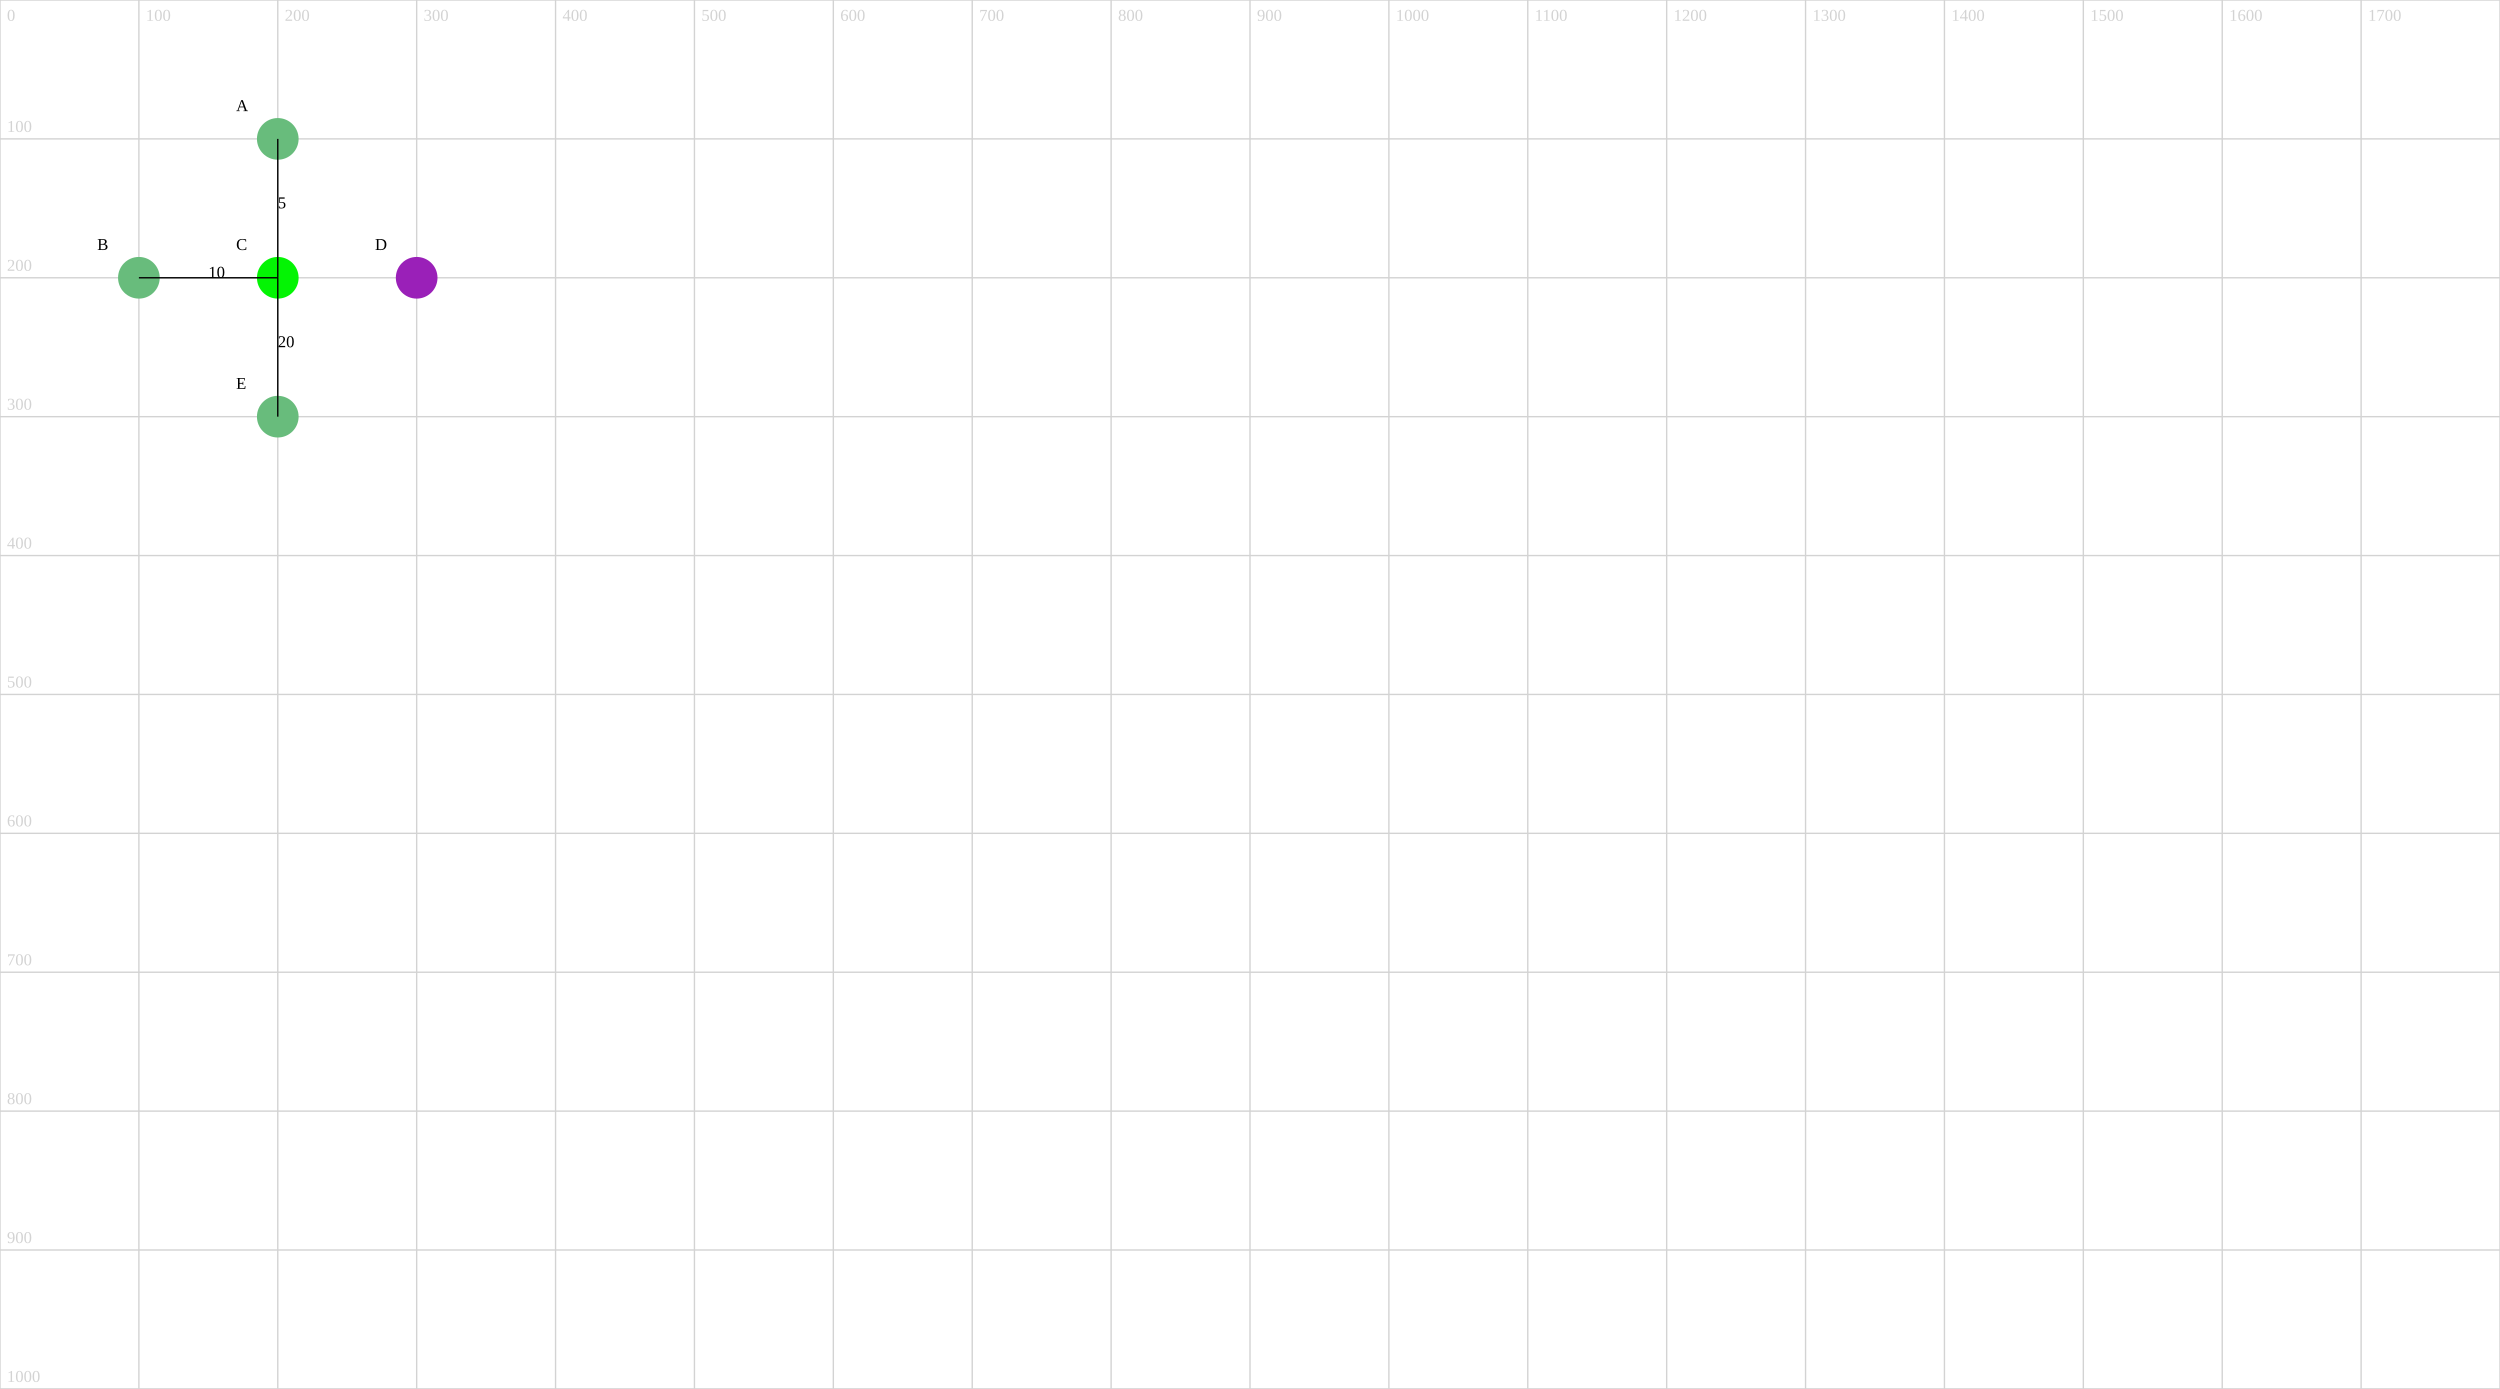
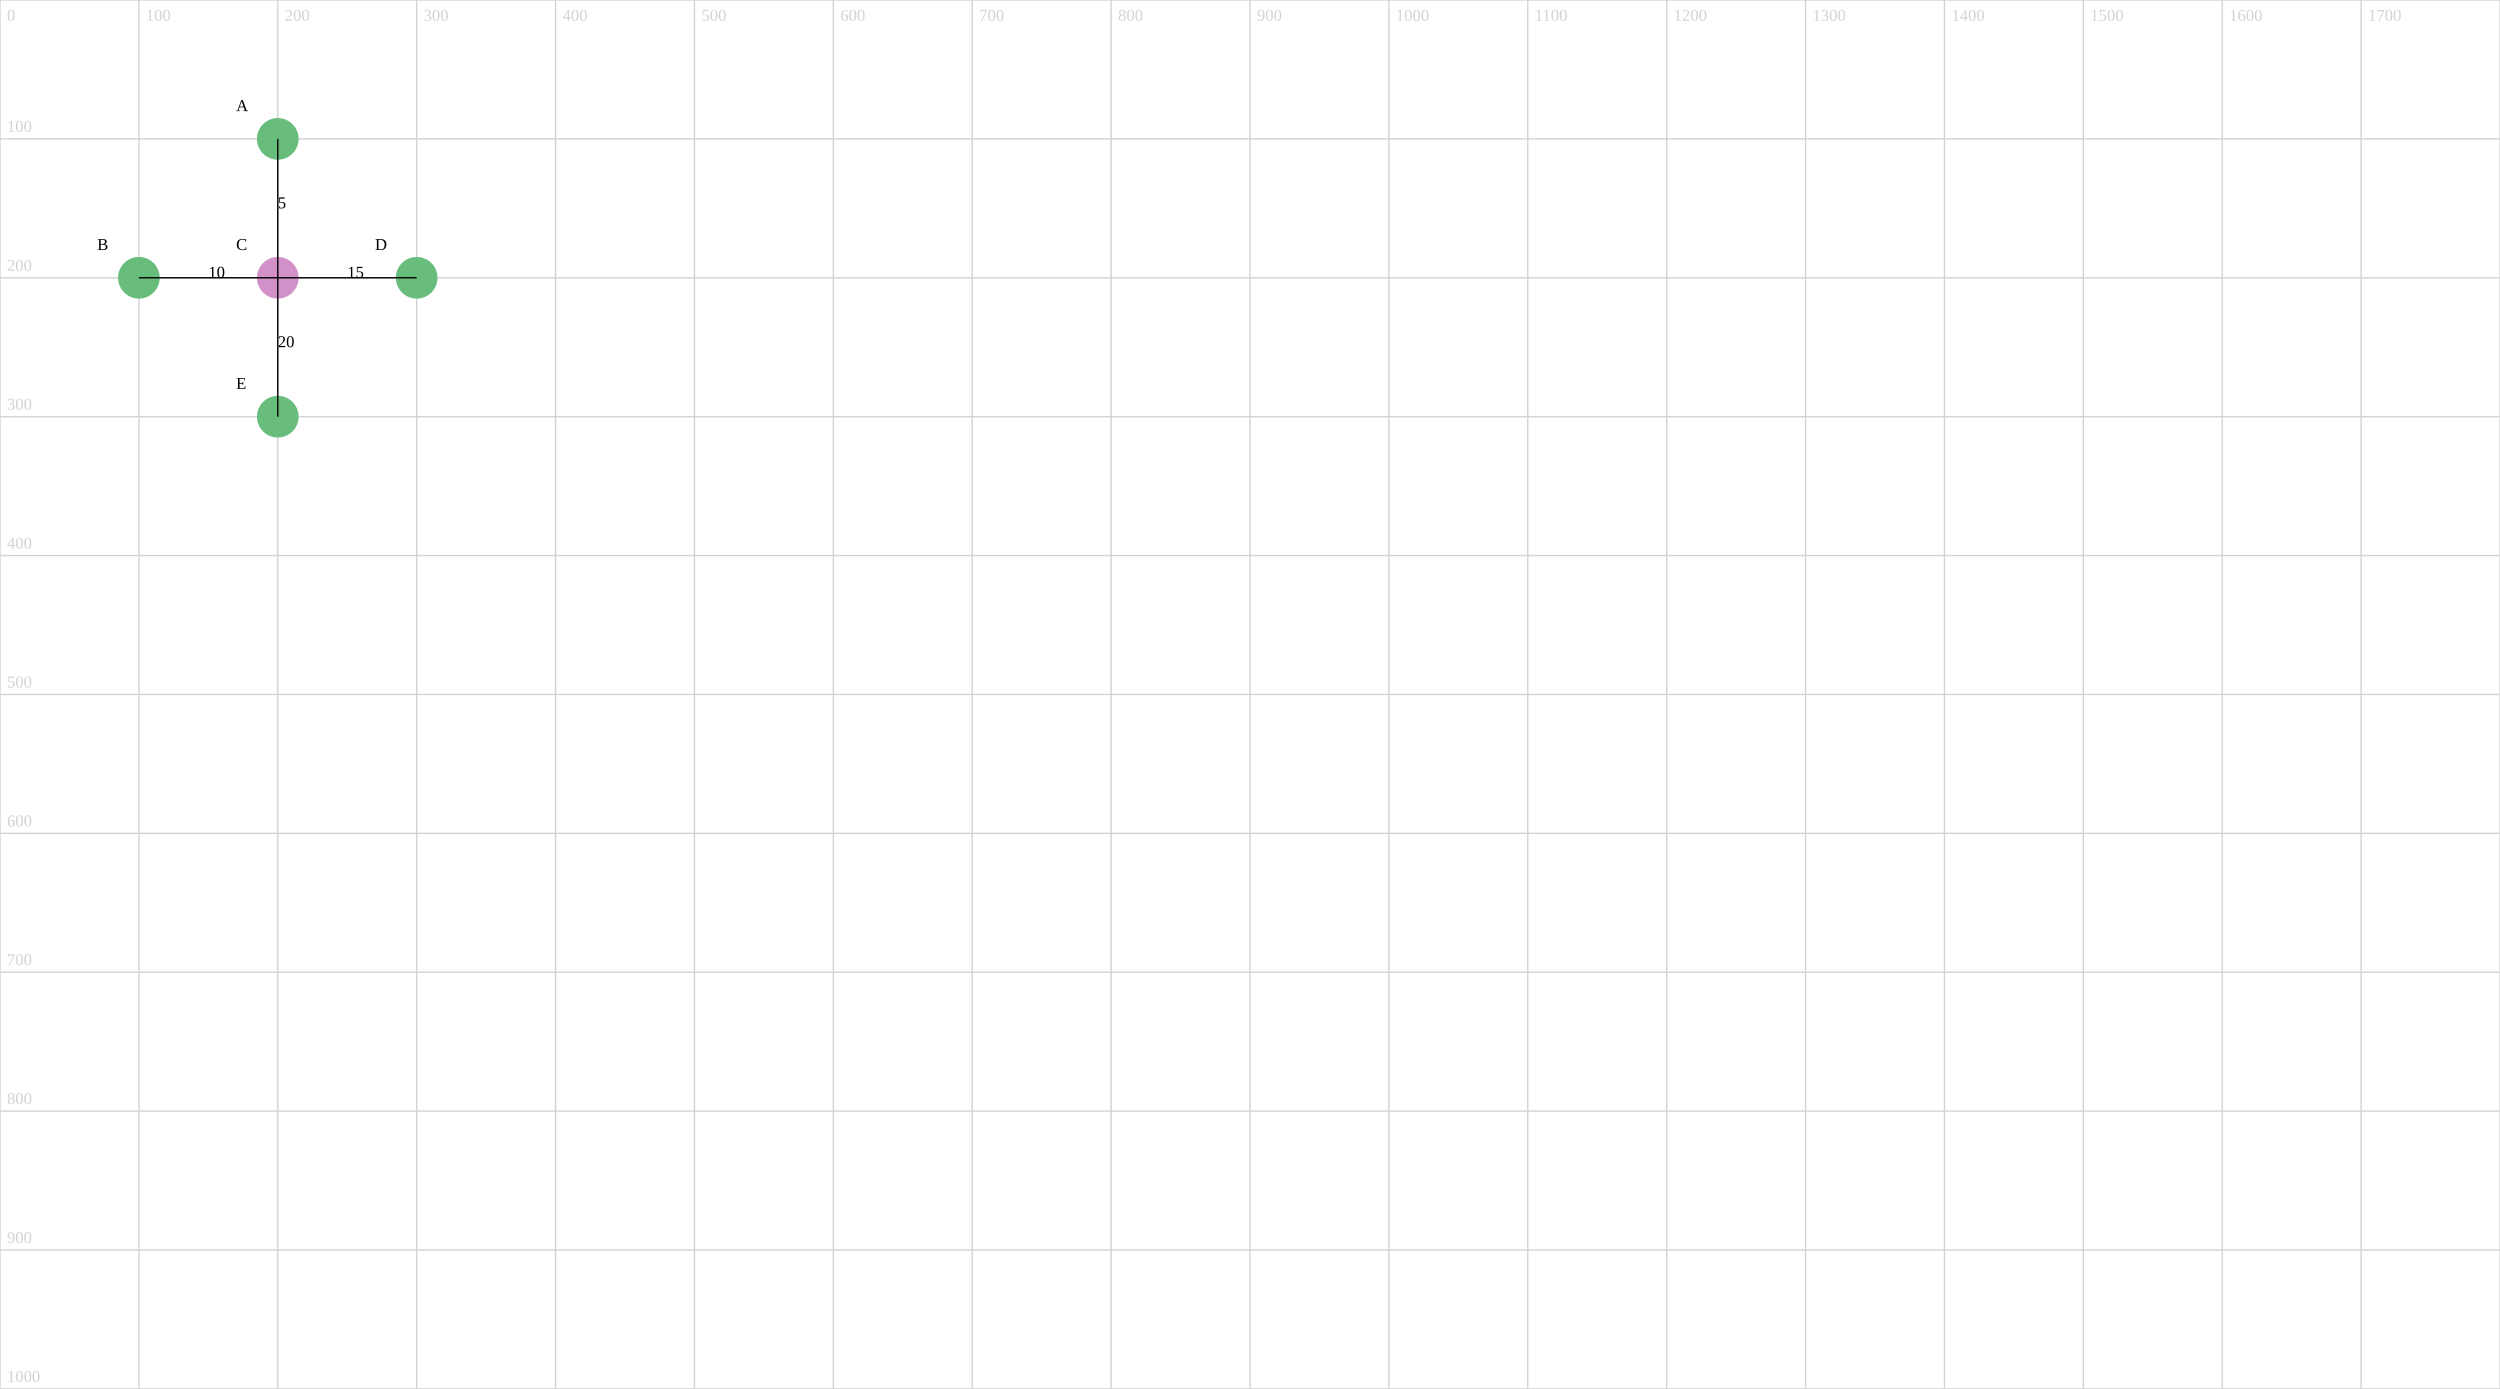
<svg xmlns="http://www.w3.org/2000/svg" version="1.1" width="1800" height="1000">
  <line x1="0" y1="0" x2="1800" y2="0" stroke="lightgrey" />
  <text x="5" y="-5" fill="lightgrey">0</text>
  <line x1="0" y1="100" x2="1800" y2="100" stroke="lightgrey" />
  <text x="5" y="95" fill="lightgrey">100</text>
  <line x1="0" y1="200" x2="1800" y2="200" stroke="lightgrey" />
  <text x="5" y="195" fill="lightgrey">200</text>
  <line x1="0" y1="300" x2="1800" y2="300" stroke="lightgrey" />
  <text x="5" y="295" fill="lightgrey">300</text>
  <line x1="0" y1="400" x2="1800" y2="400" stroke="lightgrey" />
  <text x="5" y="395" fill="lightgrey">400</text>
  <line x1="0" y1="500" x2="1800" y2="500" stroke="lightgrey" />
  <text x="5" y="495" fill="lightgrey">500</text>
  <line x1="0" y1="600" x2="1800" y2="600" stroke="lightgrey" />
  <text x="5" y="595" fill="lightgrey">600</text>
  <line x1="0" y1="700" x2="1800" y2="700" stroke="lightgrey" />
  <text x="5" y="695" fill="lightgrey">700</text>
  <line x1="0" y1="800" x2="1800" y2="800" stroke="lightgrey" />
  <text x="5" y="795" fill="lightgrey">800</text>
  <line x1="0" y1="900" x2="1800" y2="900" stroke="lightgrey" />
  <text x="5" y="895" fill="lightgrey">900</text>
  <line x1="0" y1="1000" x2="1800" y2="1000" stroke="lightgrey" />
  <text x="5" y="995" fill="lightgrey">1000</text>
  <line x1="0" y1="0" x2="0" y2="1000" stroke="lightgrey" />
  <text x="5" y="15" fill="lightgrey">0</text>
  <line x1="100" y1="0" x2="100" y2="1000" stroke="lightgrey" />
  <text x="105" y="15" fill="lightgrey">100</text>
  <line x1="200" y1="0" x2="200" y2="1000" stroke="lightgrey" />
  <text x="205" y="15" fill="lightgrey">200</text>
  <line x1="300" y1="0" x2="300" y2="1000" stroke="lightgrey" />
  <text x="305" y="15" fill="lightgrey">300</text>
  <line x1="400" y1="0" x2="400" y2="1000" stroke="lightgrey" />
  <text x="405" y="15" fill="lightgrey">400</text>
  <line x1="500" y1="0" x2="500" y2="1000" stroke="lightgrey" />
  <text x="505" y="15" fill="lightgrey">500</text>
  <line x1="600" y1="0" x2="600" y2="1000" stroke="lightgrey" />
  <text x="605" y="15" fill="lightgrey">600</text>
  <line x1="700" y1="0" x2="700" y2="1000" stroke="lightgrey" />
  <text x="705" y="15" fill="lightgrey">700</text>
  <line x1="800" y1="0" x2="800" y2="1000" stroke="lightgrey" />
  <text x="805" y="15" fill="lightgrey">800</text>
  <line x1="900" y1="0" x2="900" y2="1000" stroke="lightgrey" />
  <text x="905" y="15" fill="lightgrey">900</text>
  <line x1="1000" y1="0" x2="1000" y2="1000" stroke="lightgrey" />
  <text x="1005" y="15" fill="lightgrey">1000</text>
  <line x1="1100" y1="0" x2="1100" y2="1000" stroke="lightgrey" />
  <text x="1105" y="15" fill="lightgrey">1100</text>
  <line x1="1200" y1="0" x2="1200" y2="1000" stroke="lightgrey" />
  <text x="1205" y="15" fill="lightgrey">1200</text>
  <line x1="1300" y1="0" x2="1300" y2="1000" stroke="lightgrey" />
  <text x="1305" y="15" fill="lightgrey">1300</text>
  <line x1="1400" y1="0" x2="1400" y2="1000" stroke="lightgrey" />
  <text x="1405" y="15" fill="lightgrey">1400</text>
  <line x1="1500" y1="0" x2="1500" y2="1000" stroke="lightgrey" />
  <text x="1505" y="15" fill="lightgrey">1500</text>
  <line x1="1600" y1="0" x2="1600" y2="1000" stroke="lightgrey" />
  <text x="1605" y="15" fill="lightgrey">1600</text>
  <line x1="1700" y1="0" x2="1700" y2="1000" stroke="lightgrey" />
  <text x="1705" y="15" fill="lightgrey">1700</text>
  <line x1="1800" y1="0" x2="1800" y2="1000" stroke="lightgrey" />
  <text x="1805" y="15" fill="lightgrey">1800</text>
  <circle cx="200" cy="100" r="15" fill="rgb(104,188,124)" />
  <text x="170" y="80" fill="rgb(0,0,0)">A</text>
  <circle cx="100" cy="200" r="15" fill="rgb(104,188,124)" />
  <text x="70" y="180" fill="rgb(0,0,0)">B</text>
-   <circle cx="200" cy="200" r="15" fill="rgb(4,244,4)" />
+   <circle cx="200" cy="200" r="15" fill="rgb(210,144,200)" />
  <text x="170" y="180" fill="rgb(0,0,0)">C</text>
-   <circle cx="300" cy="200" r="15" fill="rgb(154,32,184)" />
+   <circle cx="300" cy="200" r="15" fill="rgb(104,188,124)" />
  <text x="270" y="180" fill="rgb(0,0,0)">D</text>
  <circle cx="200" cy="300" r="15" fill="rgb(104,188,124)" />
  <text x="170" y="280" fill="rgb(0,0,0)">E</text>
  <line x1="200" y1="100" x2="200" y2="200" stroke="rgb(0,0,0)" />
  <text x="200" y="150" fill="rgb(0,0,0)">5</text>
  <line x1="100" y1="200" x2="200" y2="200" stroke="rgb(0,0,0)" />
  <text x="150" y="200" fill="rgb(0,0,0)">10</text>
+   <line x1="200" y1="200" x2="300" y2="200" stroke="rgb(0,0,0)" />
+   <text x="250" y="200" fill="rgb(0,0,0)">15</text>
  <line x1="200" y1="200" x2="200" y2="300" stroke="rgb(0,0,0)" />
  <text x="200" y="250" fill="rgb(0,0,0)">20</text>
</svg>
